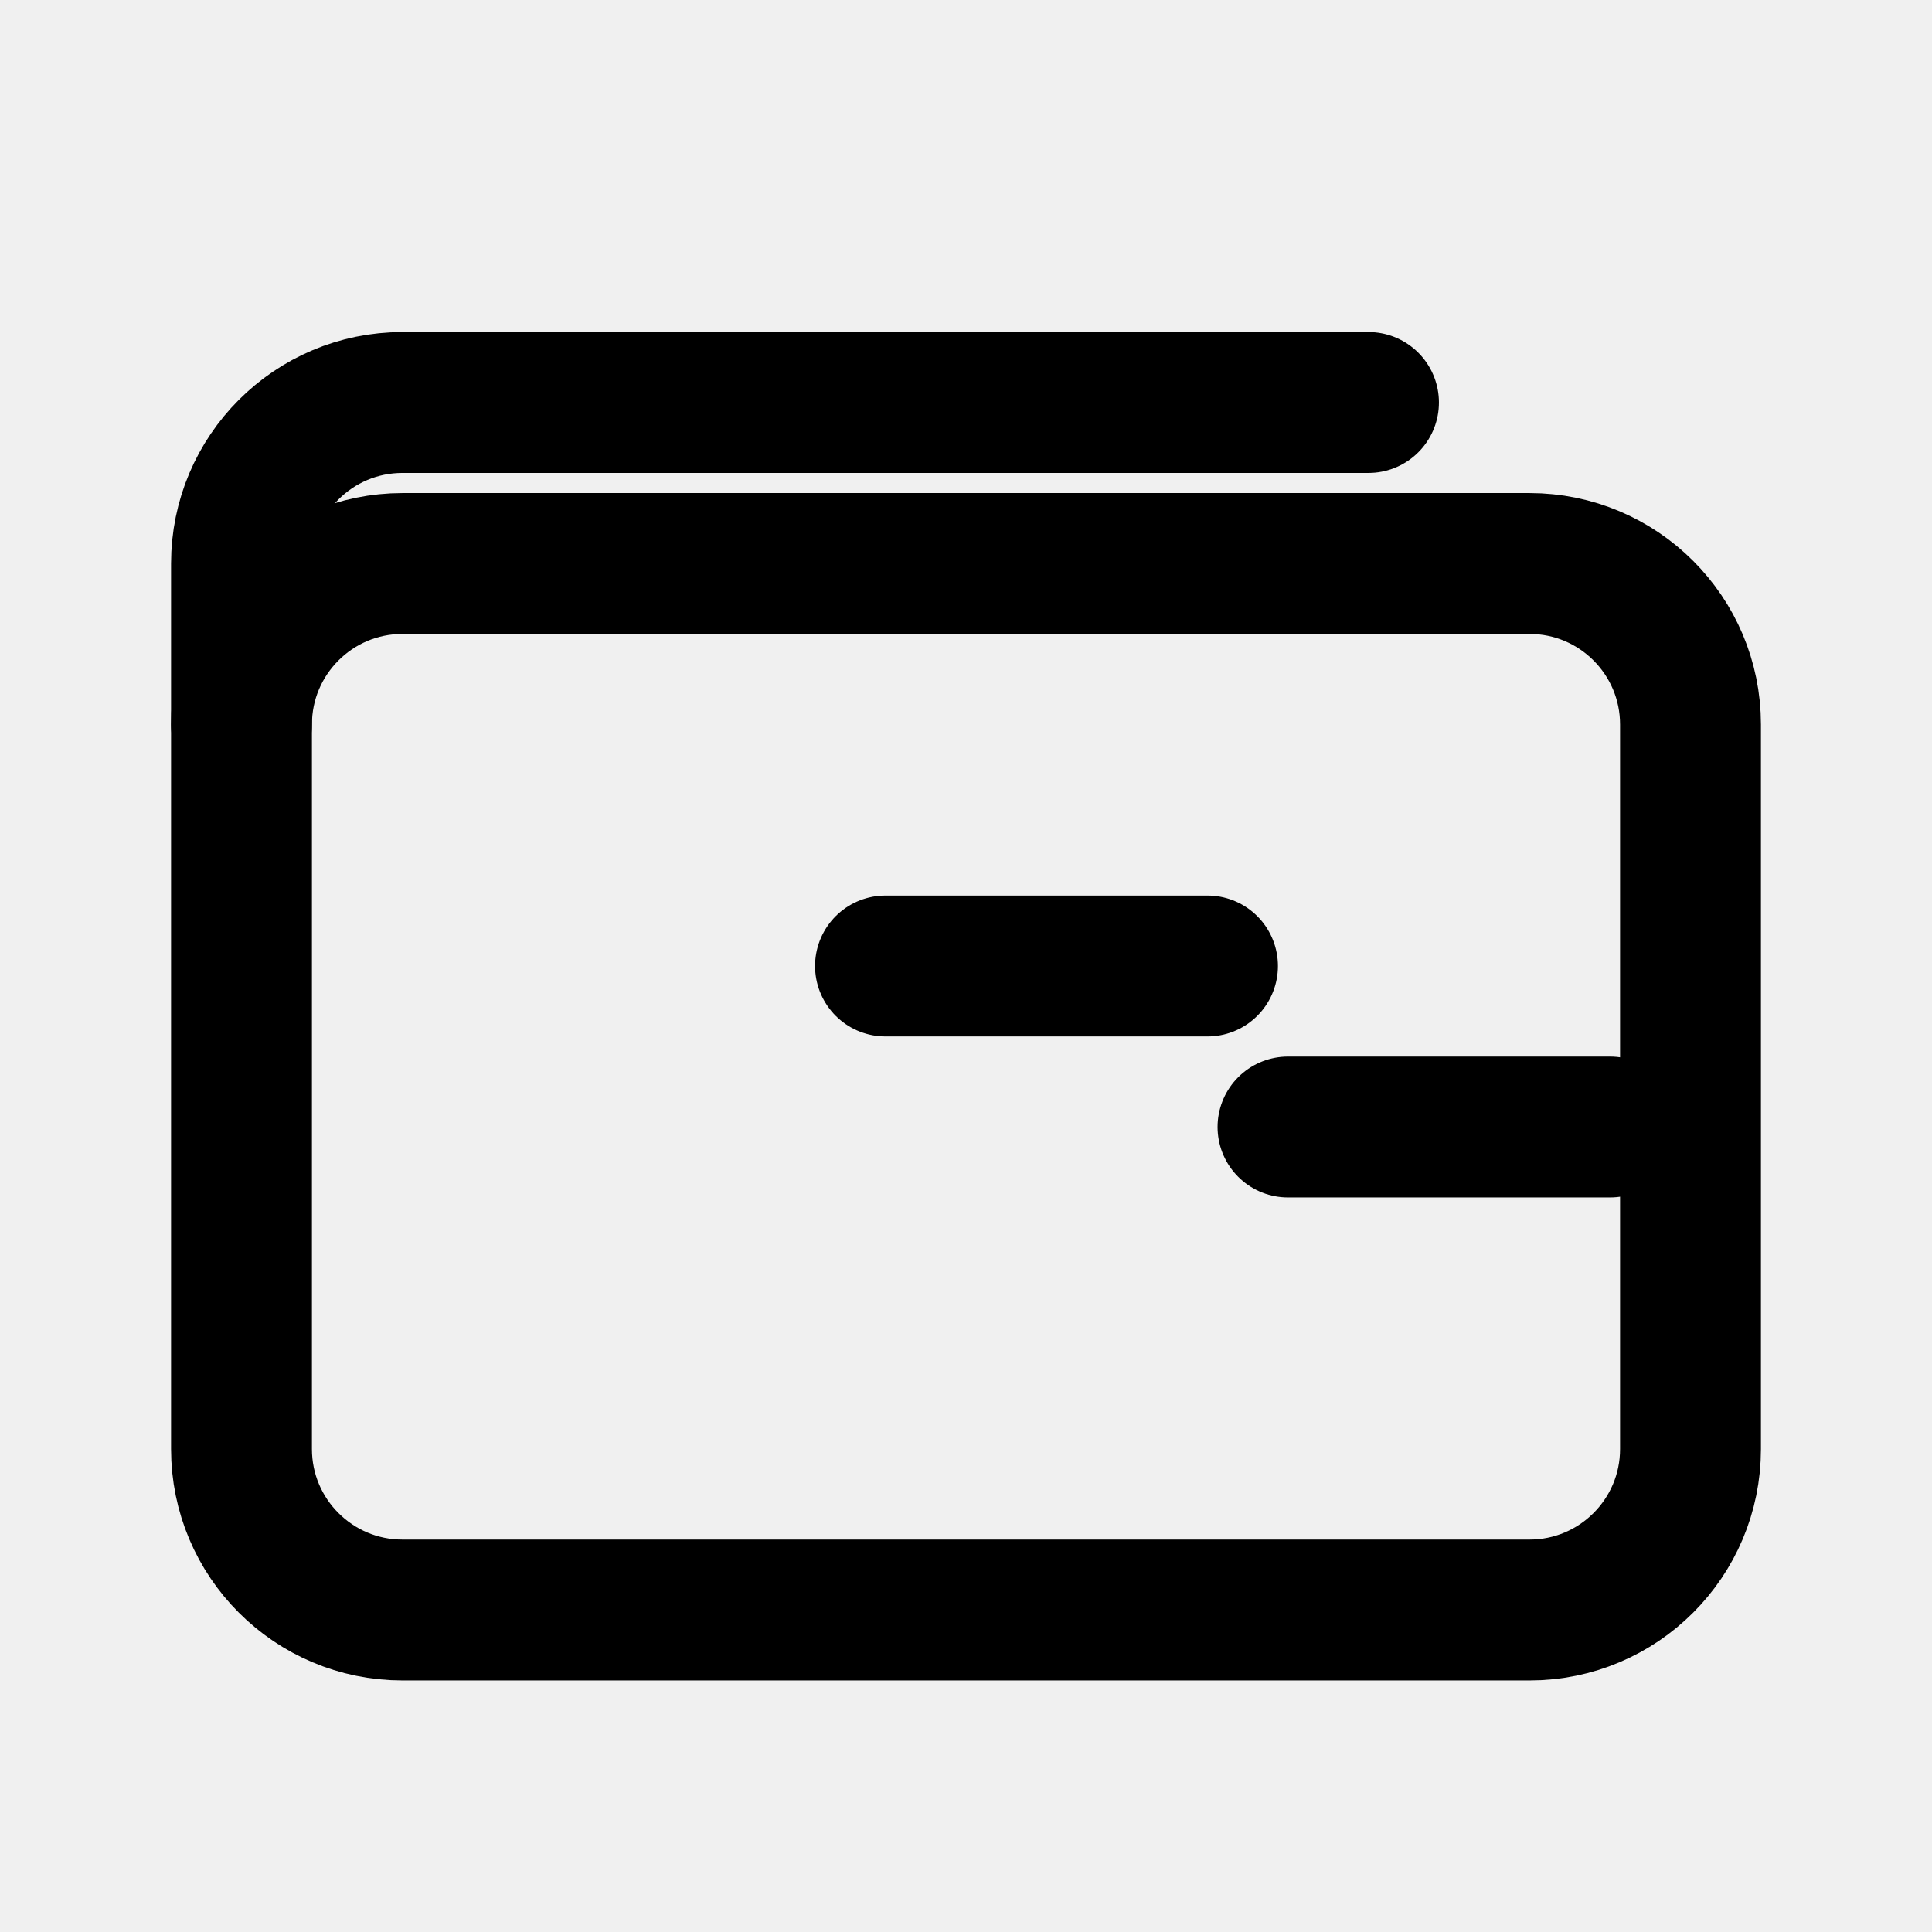
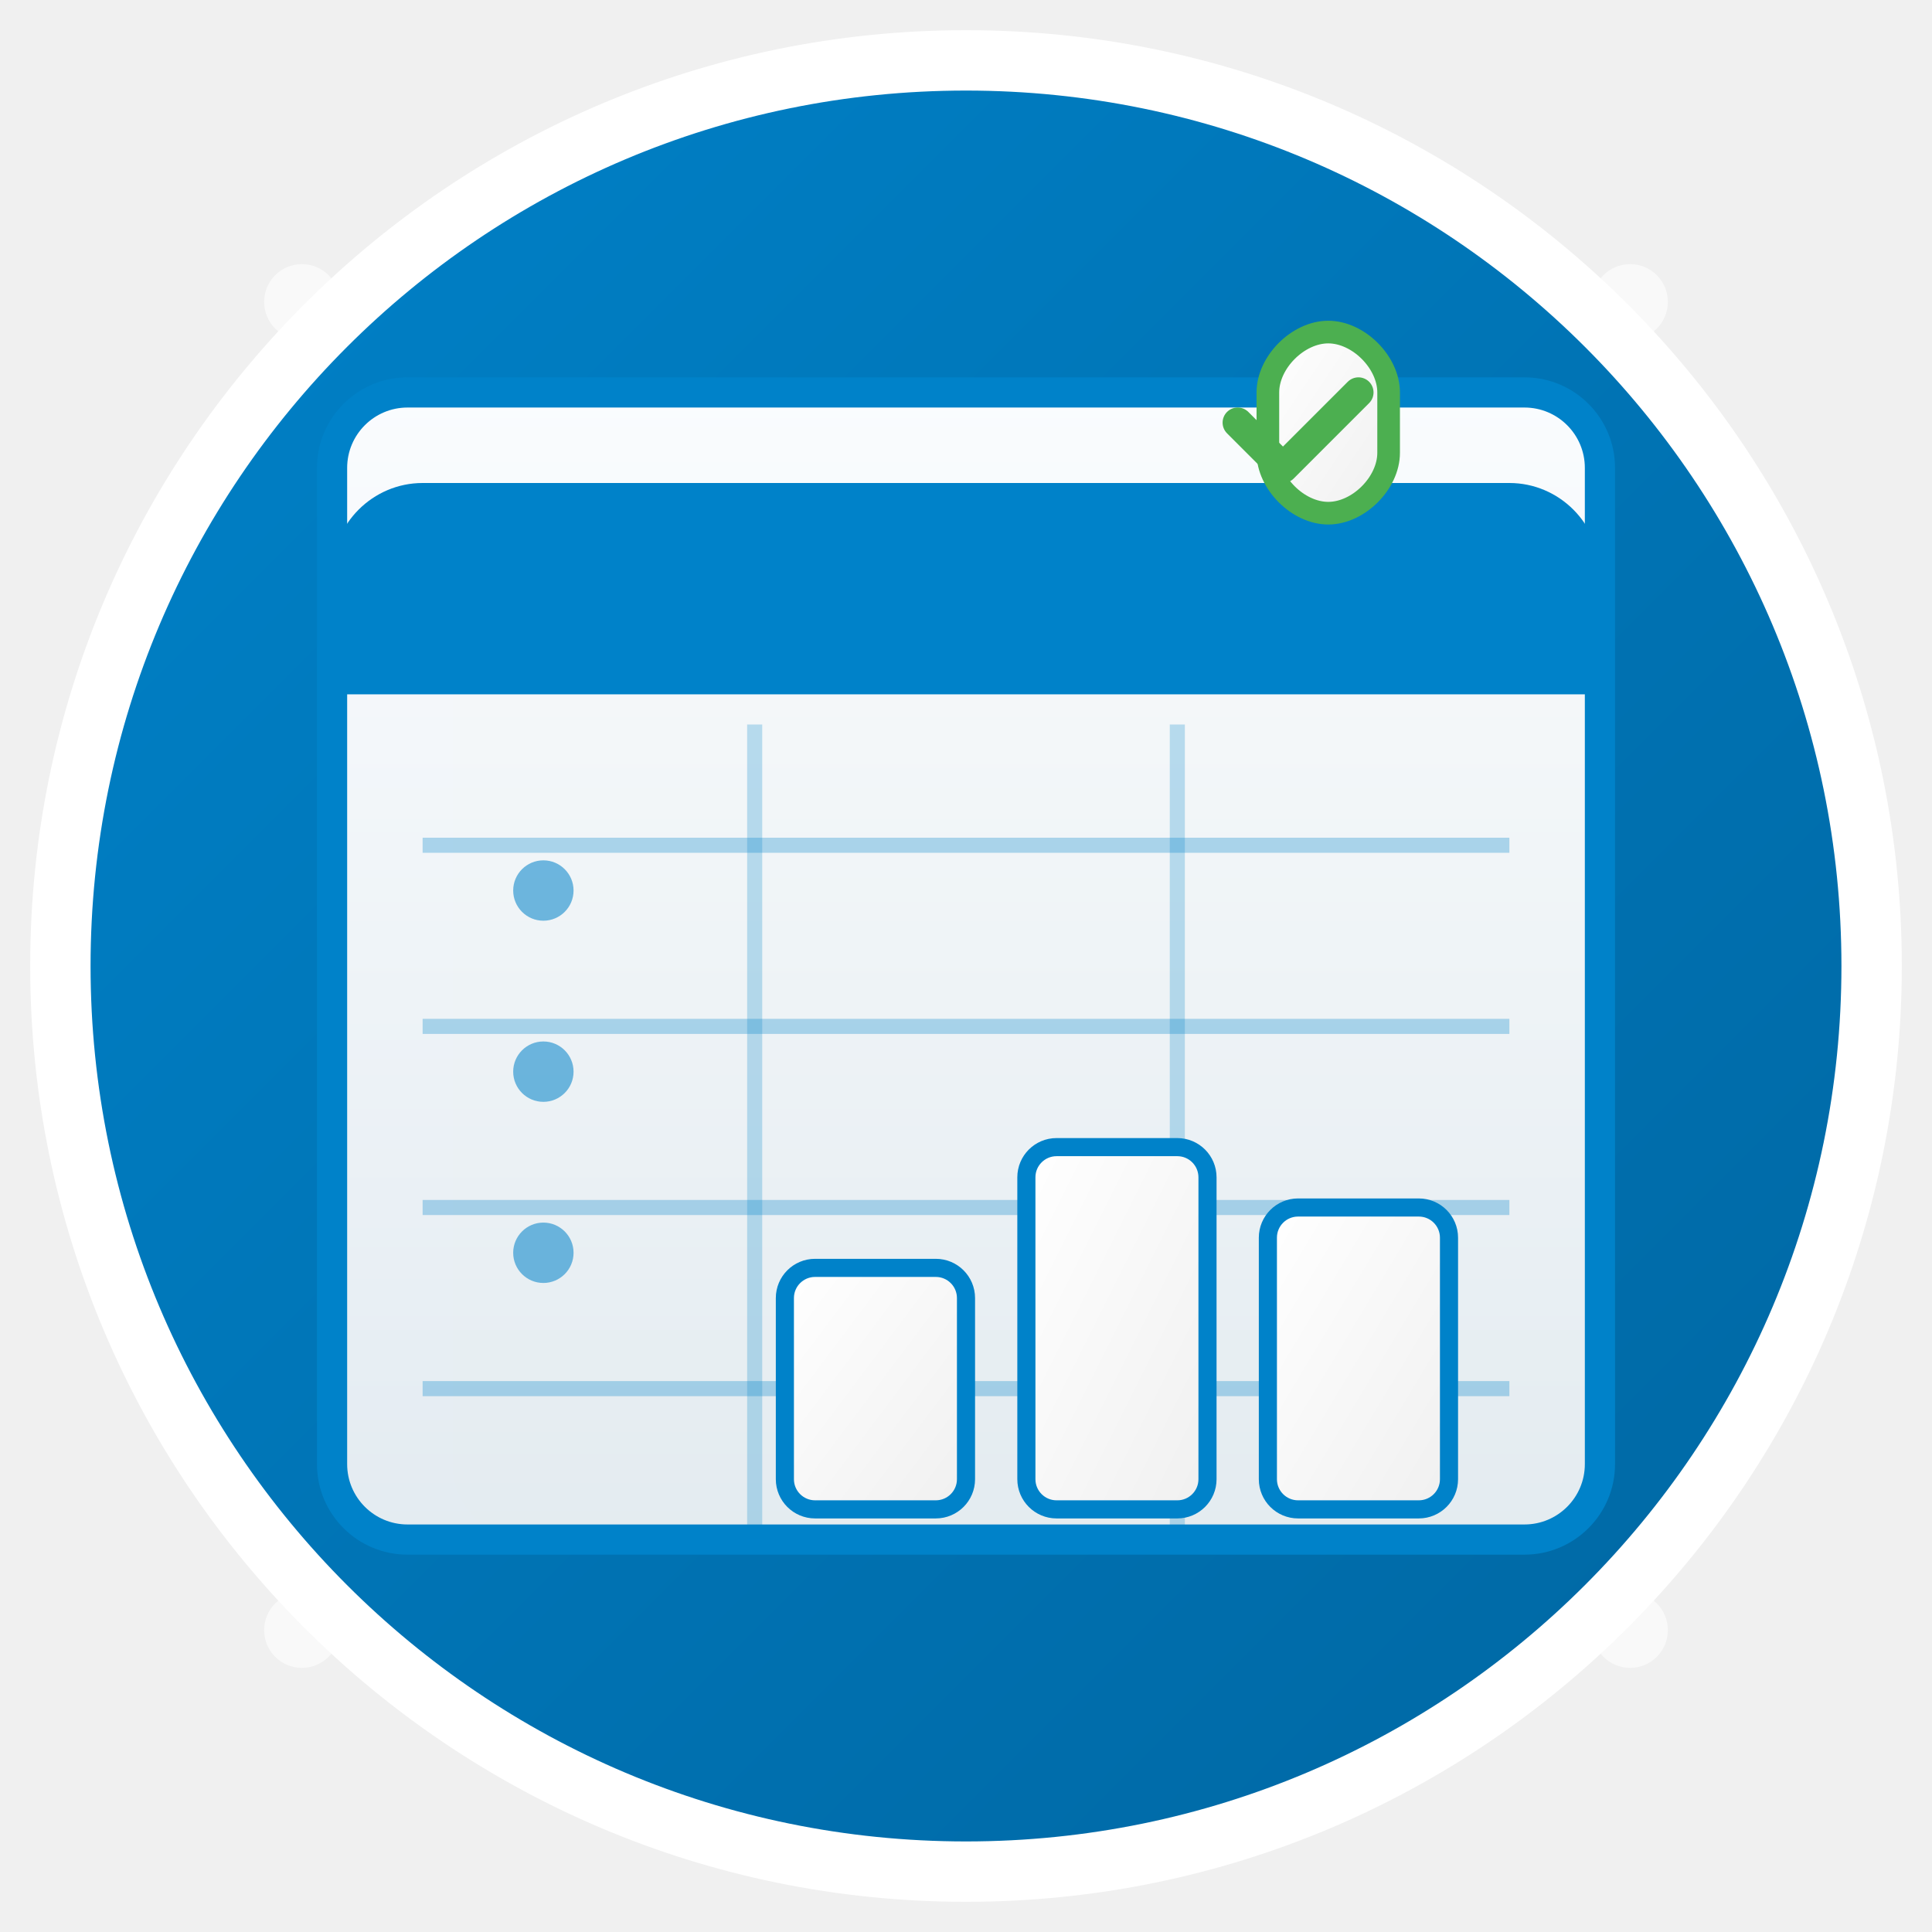
- <svg xmlns="http://www.w3.org/2000/svg" viewBox="0 0 24 24" fill="none" stroke="currentColor" stroke-width="1.75" stroke-linecap="round" stroke-linejoin="round" aria-hidden="true">
-   <path d="M19 7H5a2 2 0 0 0-2 2v9a2 2 0 0 0 2 2h14a2 2 0 0 0 2-2V9a2 2 0 0 0-2-2Z" />
-   <path d="M3 9V7a2 2 0 0 1 2-2h12" />
-   <path d="M16 14h4" />
-   <path d="M11 12h4" />
+ <svg xmlns="http://www.w3.org/2000/svg" width="128" height="128" viewBox="0 0 128 128">
+   <defs>
+     <linearGradient id="bcBgGradient" x1="0%" y1="0%" x2="100%" y2="100%">
+       <stop offset="0%" style="stop-color:#0082c9;stop-opacity:1" />
+       <stop offset="100%" style="stop-color:#0066a1;stop-opacity:1" />
+     </linearGradient>
+     <linearGradient id="bcIconGradient" x1="0%" y1="0%" x2="100%" y2="100%">
+       <stop offset="0%" style="stop-color:#ffffff;stop-opacity:1" />
+       <stop offset="100%" style="stop-color:#f0f0f0;stop-opacity:1" />
+     </linearGradient>
+     <linearGradient id="bcSheetGradient" x1="0%" y1="0%" x2="0%" y2="100%">
+       <stop offset="0%" style="stop-color:#ffffff;stop-opacity:0.98" />
+       <stop offset="100%" style="stop-color:#e8eef2;stop-opacity:0.98" />
+     </linearGradient>
+   </defs>
+   <circle cx="64" cy="64" r="60" fill="url(#bcBgGradient)" stroke="#ffffff" stroke-width="4" />
+   <g transform="translate(22, 26)">
+     <rect x="8" y="6" width="76" height="70" rx="5" fill="#004d7a" opacity="0.35" stroke="none" />
+     <rect x="0" y="0" width="84" height="76" rx="5" fill="url(#bcSheetGradient)" stroke="#0082c9" stroke-width="2" />
+     <path d="M0 12c0-3.3 2.7-6 6-6h72c3.3 0 6 2.7 6 6v8H0z" fill="#0082c9" />
+     <line x1="28" y1="22" x2="28" y2="76" stroke="#0082c9" stroke-width="1" opacity="0.25" />
+     <line x1="56" y1="22" x2="56" y2="76" stroke="#0082c9" stroke-width="1" opacity="0.25" />
+     <line x1="6" y1="30" x2="78" y2="30" stroke="#0082c9" stroke-width="1" opacity="0.3" />
+     <line x1="6" y1="42" x2="78" y2="42" stroke="#0082c9" stroke-width="1" opacity="0.3" />
+     <line x1="6" y1="54" x2="78" y2="54" stroke="#0082c9" stroke-width="1" opacity="0.3" />
+     <line x1="6" y1="66" x2="78" y2="66" stroke="#0082c9" stroke-width="1" opacity="0.3" />
+     <circle cx="14" cy="33" r="2" fill="#0082c9" opacity="0.55" />
+     <circle cx="14" cy="45" r="2" fill="#0082c9" opacity="0.55" />
+     <circle cx="14" cy="57" r="2" fill="#0082c9" opacity="0.55" />
+     <g transform="translate(30, 42)">
+       <rect x="0" y="16" width="12" height="16" rx="2" fill="url(#bcIconGradient)" stroke="#0082c9" stroke-width="1.2" />
+       <rect x="16" y="8" width="12" height="24" rx="2" fill="url(#bcIconGradient)" stroke="#0082c9" stroke-width="1.2" />
+       <rect x="32" y="12" width="12" height="20" rx="2" fill="url(#bcIconGradient)" stroke="#0082c9" stroke-width="1.2" />
+     </g>
+     <g transform="translate(54, -4)">
+       <path d="M8 4 C8 2, 10 0, 12 0 C14 0, 16 2, 16 4 L16 8 C16 10, 14 12, 12 12 C10 12, 8 10, 8 8 Z" fill="url(#bcIconGradient)" stroke="#4CAF50" stroke-width="1.5" />
+       <path d="M6 6 L9 9 L14 4" fill="none" stroke="#4CAF50" stroke-width="2" stroke-linecap="round" stroke-linejoin="round" />
+     </g>
+   </g>
+   <circle cx="20" cy="20" r="2.5" fill="#ffffff" opacity="0.6" />
+   <circle cx="108" cy="20" r="2.5" fill="#ffffff" opacity="0.6" />
+   <circle cx="20" cy="108" r="2.5" fill="#ffffff" opacity="0.6" />
+   <circle cx="108" cy="108" r="2.5" fill="#ffffff" opacity="0.6" />
</svg>
